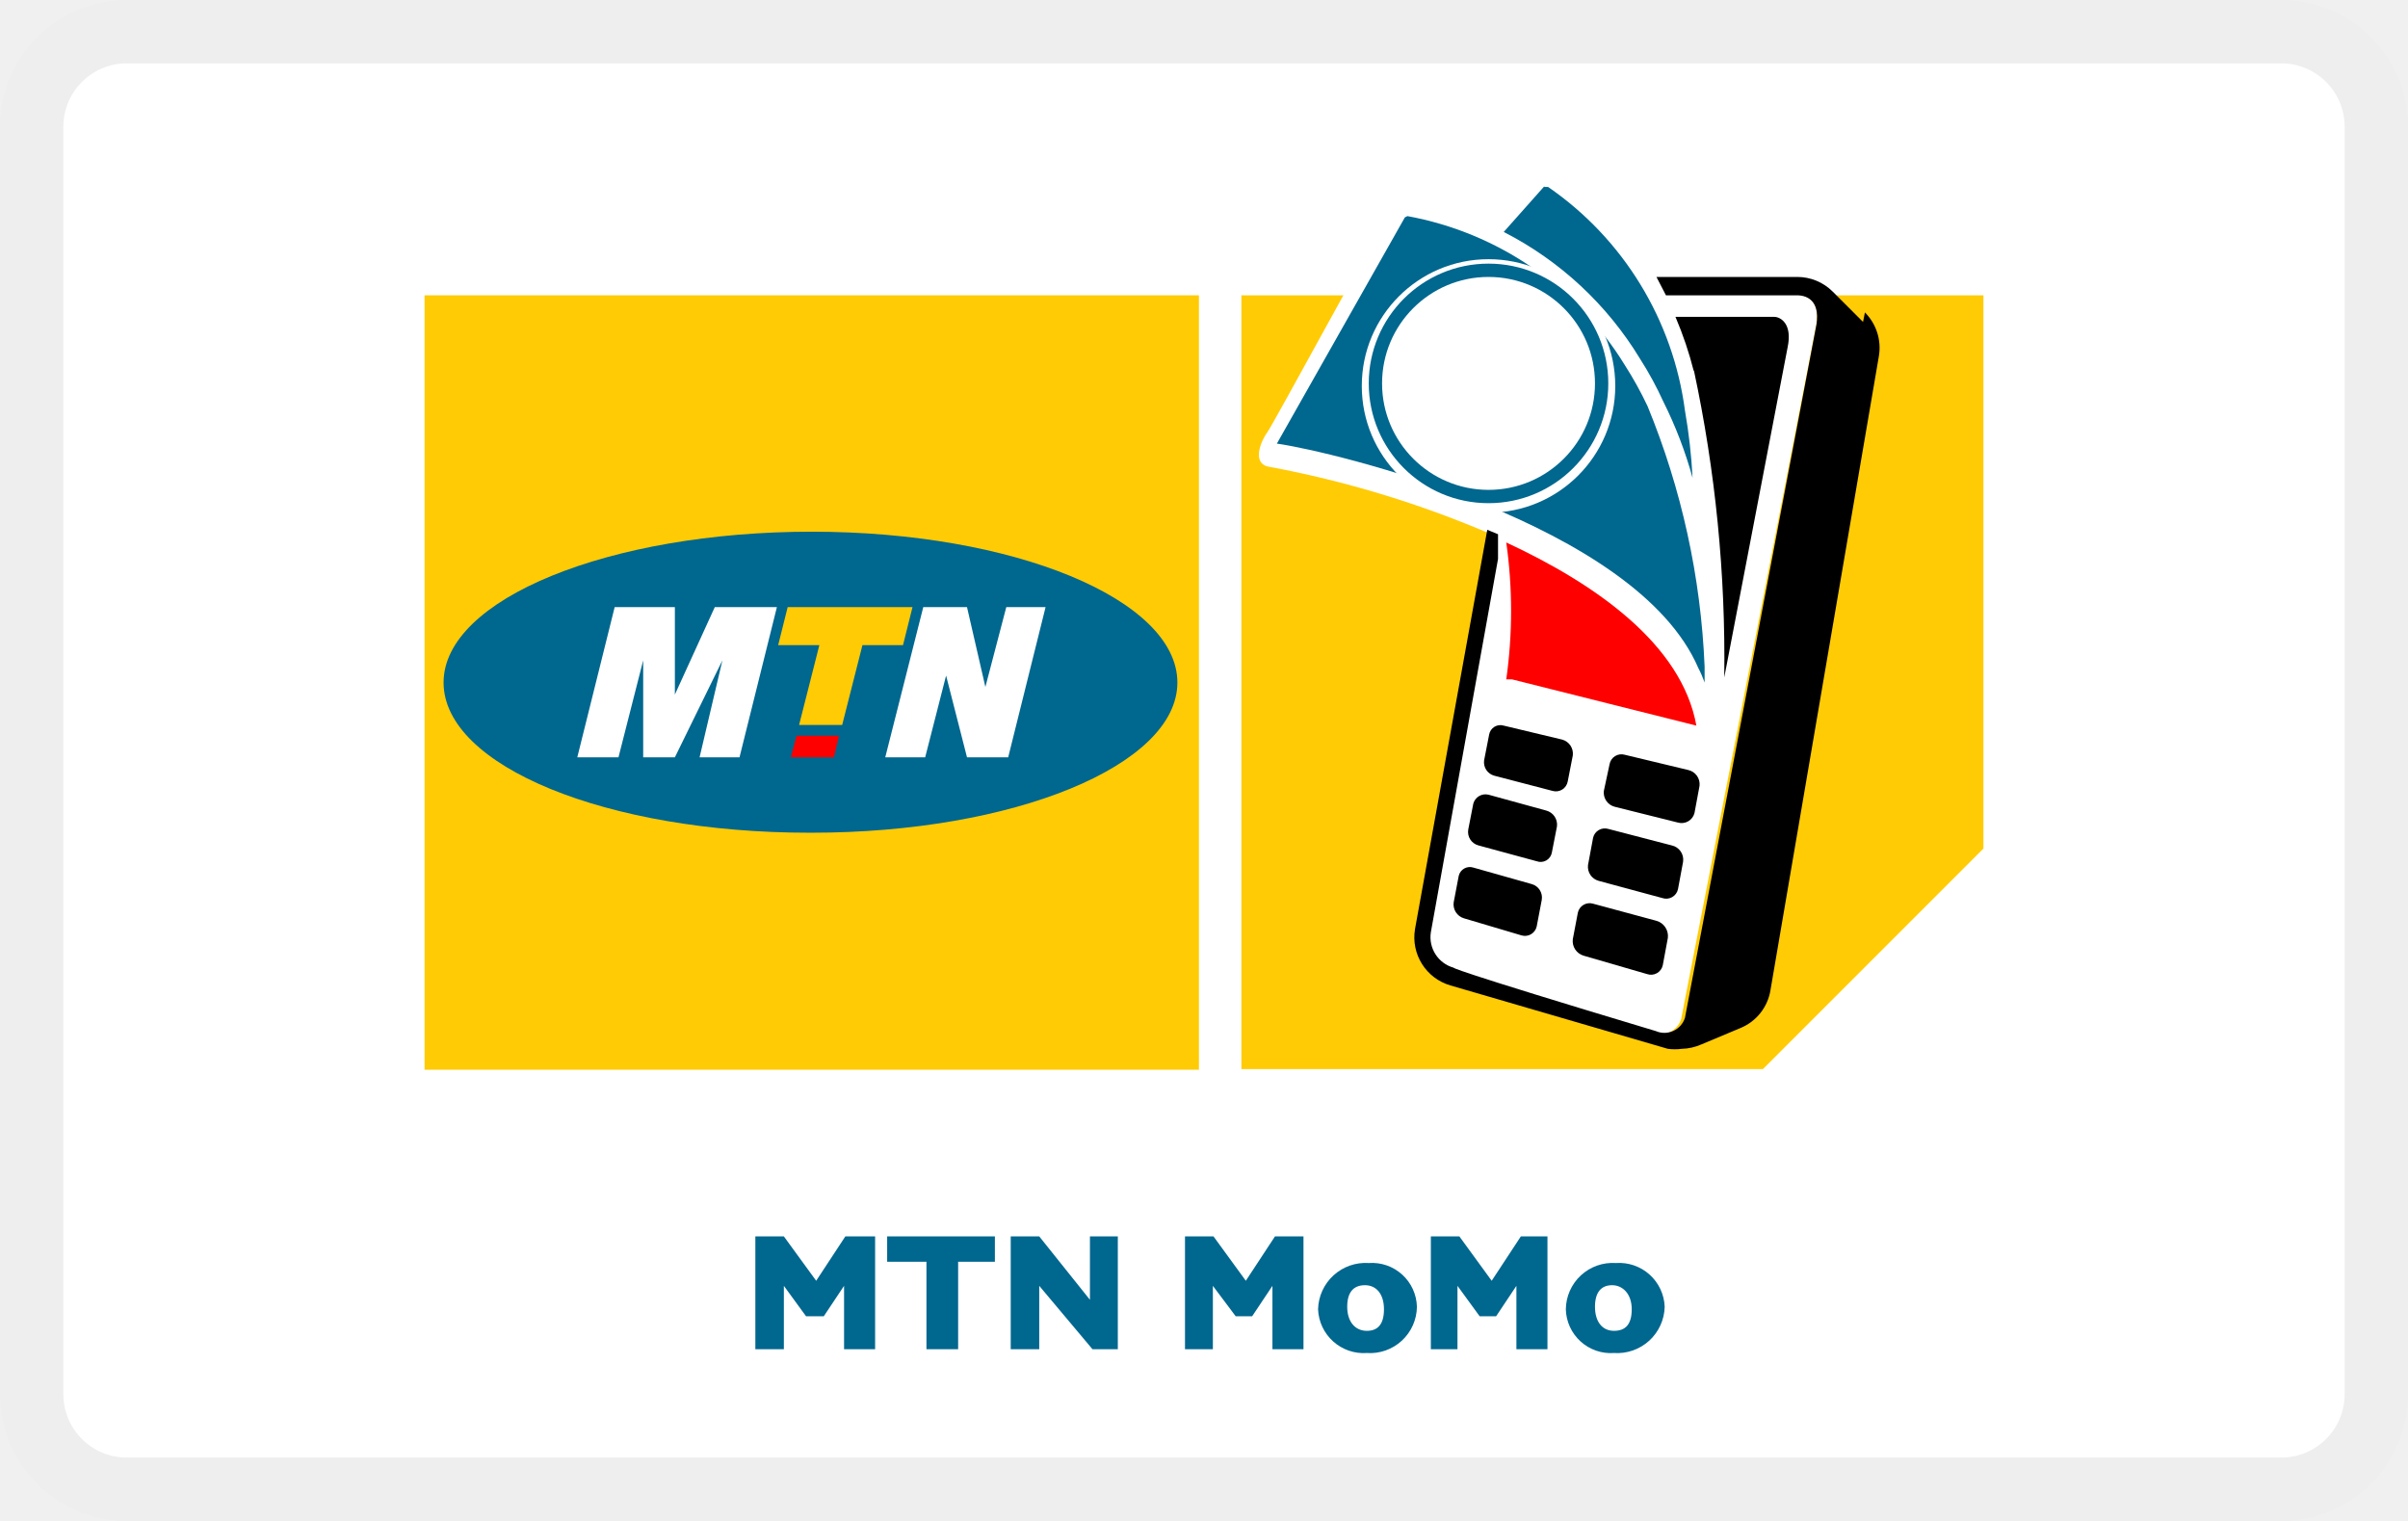
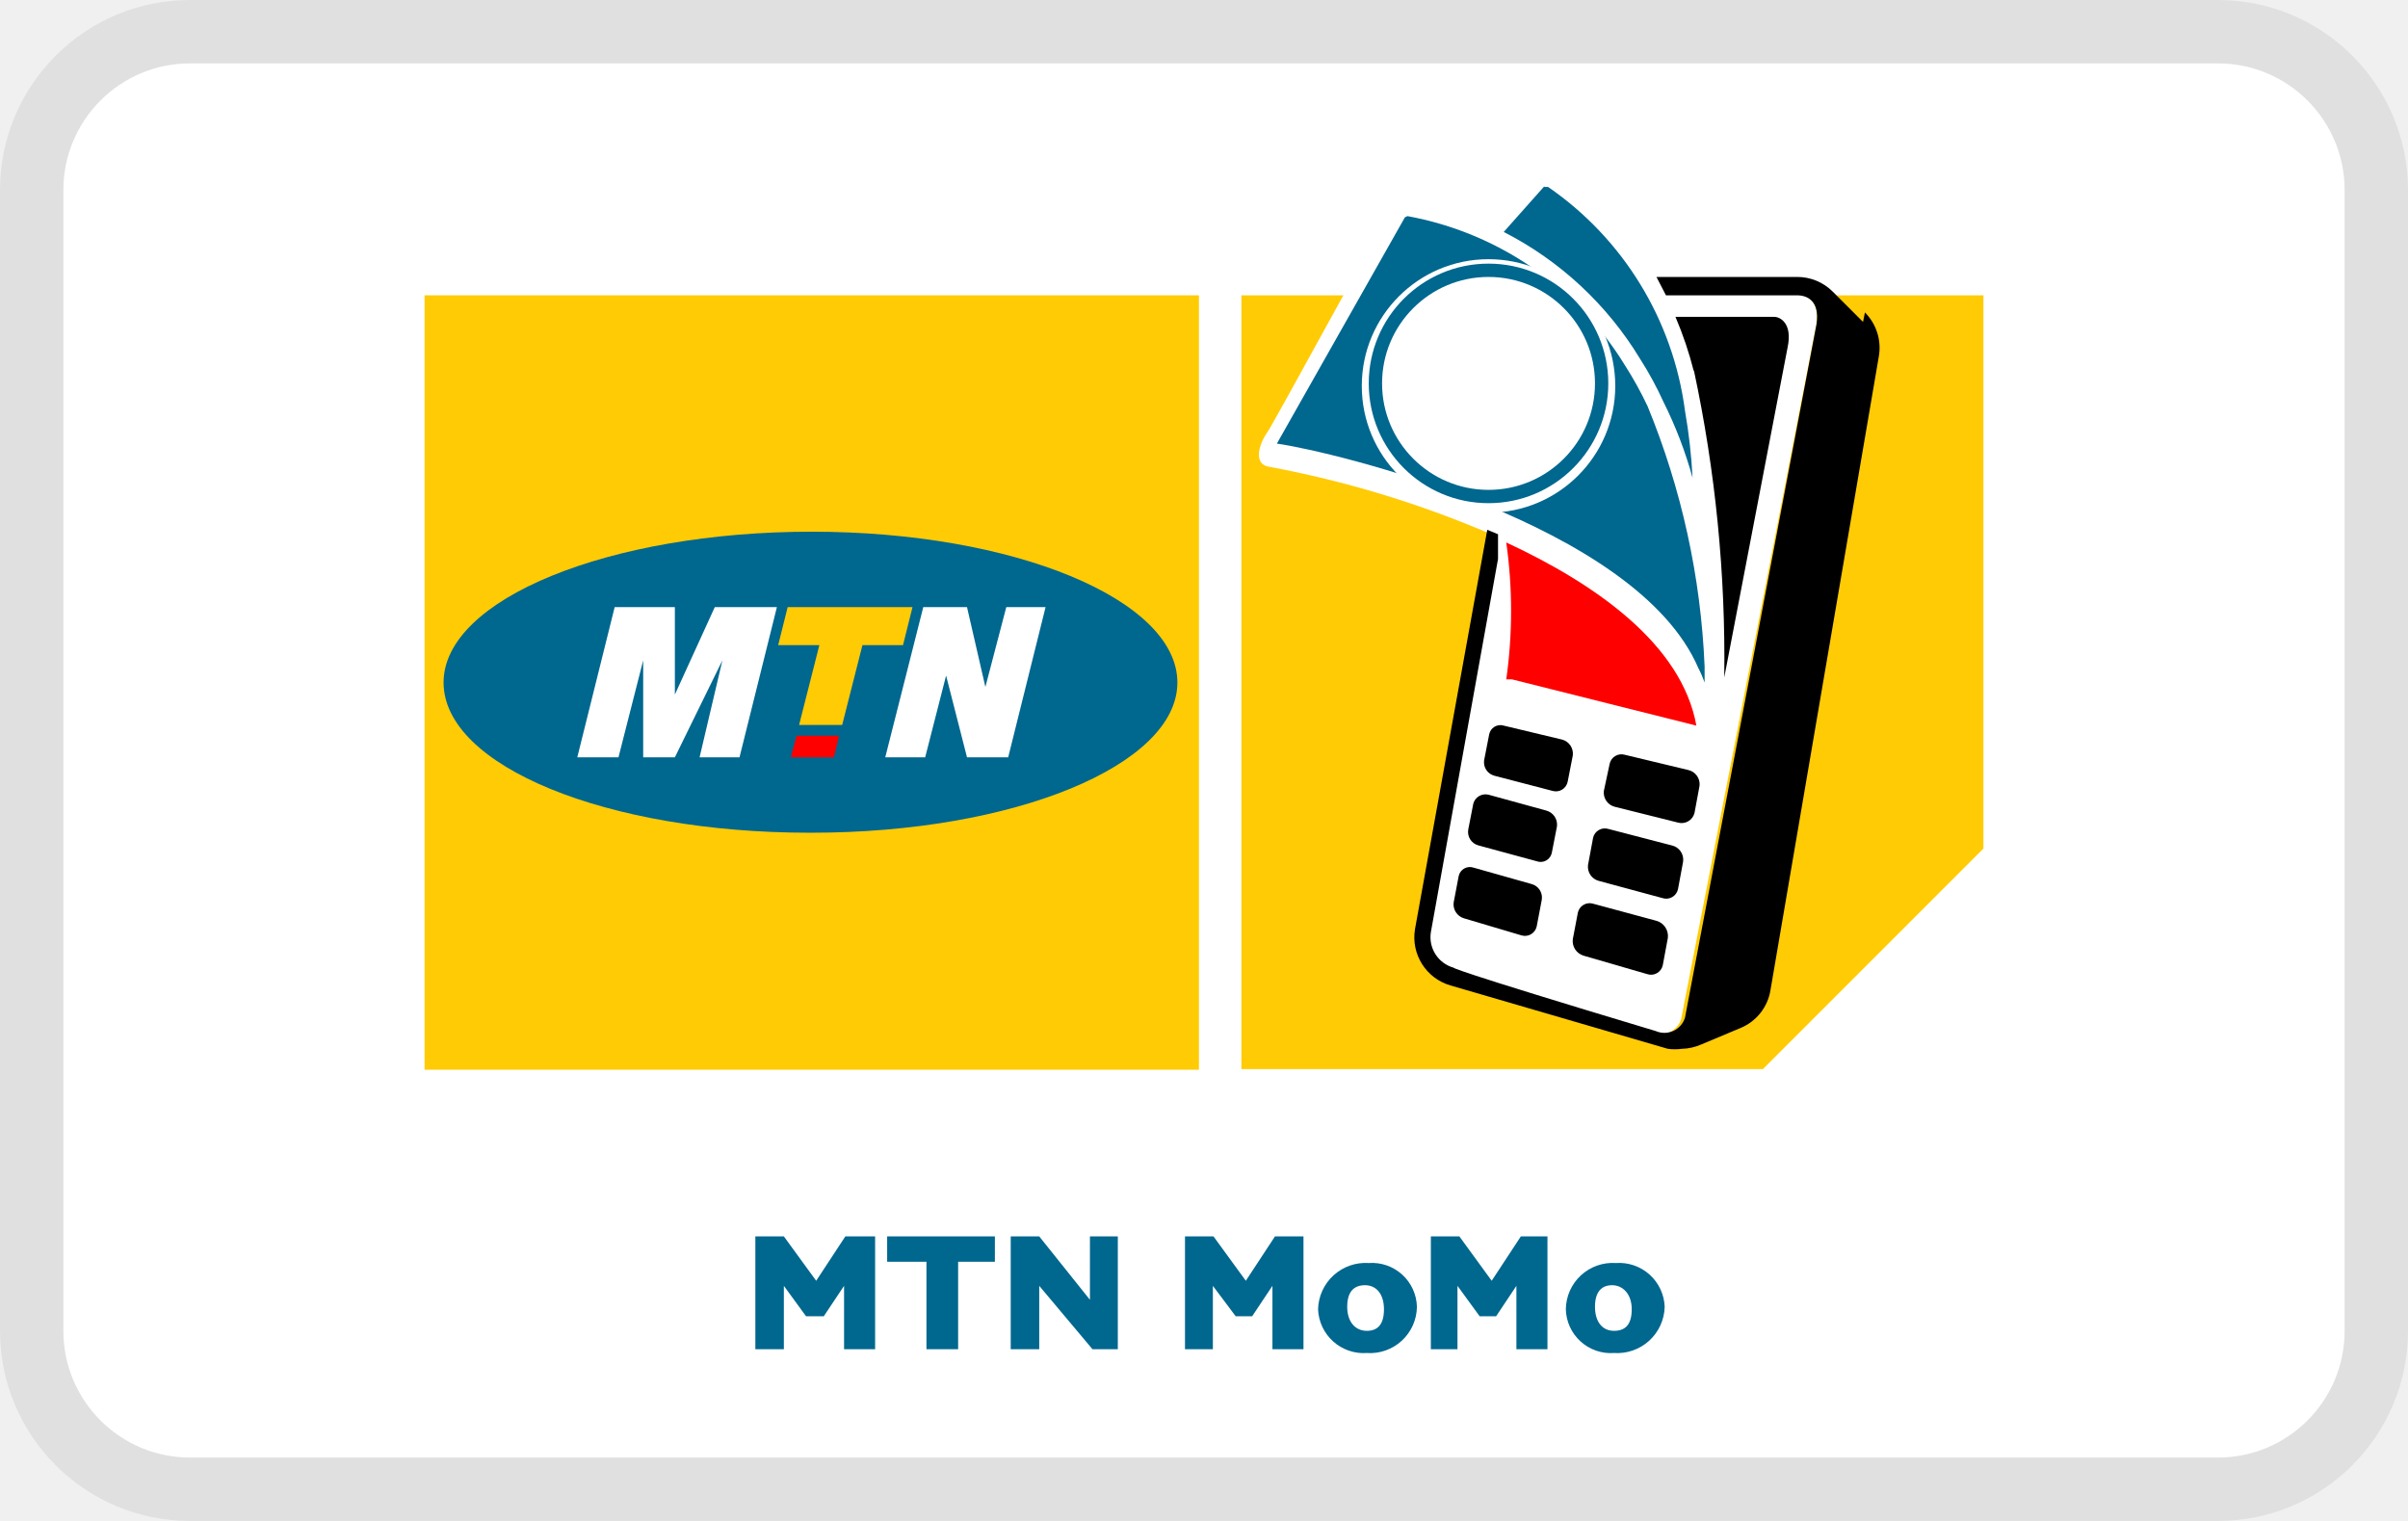
<svg xmlns="http://www.w3.org/2000/svg" viewBox="0 0 38 24" width="38" height="24" role="img" aria-labelledby="pi-mtn">
-   <defs>
-     <style>.a{fill:#fff}.c{fill:#00678f}.d{fill:#ffcb05}.e{fill:red}</style>
-   </defs>
-   <rect class="a" width="38" height="24" rx="2" />
-   <path d="M36 1a1 1 0 011 1v20a1 1 0 01-1 1H2a1 1 0 01-1-1V2a1 1 0 011-1h34m0-1H2a2 2 0 00-2 2v20a2 2 0 002 2h34a2 2 0 002-2V2a2 2 0 00-2-2z" opacity=".07" />
-   <path class="c" d="M25.47 21c-.19 0-.3-.15-.3-.38s.1-.34.27-.34.31.14.31.38-.1.34-.28.34m0 .35a.75.75 0 00.8-.73.72.72 0 00-.77-.69.74.74 0 00-.79.73.71.71 0 00.76.69M24 19.51l-.46.7-.51-.7h-.45v1.78H23v-1l.35.48h.26l.32-.48v1h.49v-1.78zM21.57 21c-.19 0-.31-.15-.31-.38s.1-.34.28-.34.3.14.3.38-.1.34-.27.34m0 .35a.74.74 0 00.79-.73.71.71 0 00-.76-.69.75.75 0 00-.8.73.72.72 0 00.77.69m-1.45-1.84l-.46.7-.51-.7h-.45v1.78h.44v-1l.36.48h.26l.32-.48v1h.49v-1.78zm-2.92 0v1l-.8-1h-.45v1.78h.45v-1l.84 1h.4v-1.78zm-2.58.4v1.38h.5v-1.38h.58v-.4H14v.4zm-1.28-.4l-.46.7-.51-.7h-.45v1.78h.45v-1l.35.48H13l.32-.48v1h.49v-1.78z" />
-   <path class="a" d="M32 13.4V4.66a.67.67 0 00-.7-.66H6v13.55h21.8a.64.64 0 00.48-.2l3.47-3.47a.67.67 0 00.2-.48" />
-   <path class="d" d="M31.3 4.66H19.59v12.21h8.23l3.48-3.48V4.66z" />
-   <path class="a" d="M28.36 4.65h-2.07a4.92 4.92 0 00-1.72-1.95.24.24 0 00-.14-.05.32.32 0 00-.26.1l-.7.79a6.09 6.09 0 00-1.23-.39s-.17 0-.24.08c-.21.33-1.91 3.47-2 3.59s-.25.47 0 .54a16.61 16.61 0 013.58 1.09v.39l-1.06 5.89a.5.5 0 00.36.56s-.14-.06 3.19 1a.34.34 0 00.46-.21l2.12-10.89c.1-.44-.12-.53-.29-.54" />
-   <path class="d" d="M6.7 4.66h12.22v12.22H6.7z" />
-   <path class="c" d="M12.81 13.14c3.18 0 5.77-1.06 5.77-2.37S16 8.39 12.81 8.39 7 9.45 7 10.77s2.58 2.37 5.77 2.37" />
-   <path class="d" d="M14.25 10.18l.15-.6h-1.97l-.15.6h.65l-.32 1.26h.68l.32-1.26h.64z" />
-   <path class="a" d="M12.26 9.58h-.98l-.63 1.38V9.58H9.7l-.59 2.37h.65l.39-1.53v1.53h.5l.75-1.53-.36 1.53h.63l.59-2.37zm4.24 0h-.62l-.33 1.26-.29-1.26h-.69l-.6 2.37h.63l.33-1.29.33 1.29h.65l.59-2.37z" />
-   <path class="e" d="M12.57 11.61l-.09.34h.68l.08-.34h-.67z" />
-   <path class="c" d="M24.37 2.94l-.64.72a5.38 5.38 0 012.15 2 5.45 5.45 0 01.37.68 6.63 6.63 0 01.46 1.2 8.8 8.8 0 00-.12-1.06 5.09 5.09 0 00-2.16-3.53h-.06" />
+   <path d="M35 0H3a3 3 0 00-3 3v18a3 3 0 003 3h32a3 3 0 003-3V3a3 3 0 00-3-3z" style="isolation:isolate" opacity=".07" />
+   <path d="M35 1a2 2 0 012 2v18a2 2 0 01-2 2H3a2 2 0 01-2-2V3a2 2 0 012-2h32" fill="#fff" />
+   <path d="M25.47 21c-.19 0-.3-.15-.3-.38s.1-.34.27-.34.31.14.31.38-.1.34-.28.34m0 .35a.75.75 0 00.8-.73.72.72 0 00-.77-.69.74.74 0 00-.79.73.71.71 0 00.76.69M24 19.51l-.46.7-.51-.7h-.45v1.78H23v-1l.35.48h.26l.32-.48v1h.49v-1.78zM21.57 21c-.19 0-.31-.15-.31-.38s.1-.34.28-.34.3.14.3.38-.1.34-.27.34m0 .35a.74.74 0 00.79-.73.71.71 0 00-.76-.69.75.75 0 00-.8.73.72.72 0 00.77.69m-1.45-1.84l-.46.7-.51-.7h-.45v1.78h.44v-1l.36.48h.26l.32-.48v1h.49v-1.78zm-2.92 0v1l-.8-1h-.45v1.78h.45v-1l.84 1h.4v-1.78zm-2.58.4v1.38h.5v-1.38h.58v-.4H14v.4zm-1.28-.4l-.46.7-.51-.7h-.45v1.78h.45v-1l.35.48H13l.32-.48v1h.49v-1.78z" fill="#00678f" />
+   <path d="M32 13.4V4.66a.67.67 0 00-.7-.66H6v13.55h21.8a.64.64 0 00.48-.2l3.47-3.47a.67.67 0 00.2-.48" fill="#fff" />
+   <path fill="#ffcb05" d="M31.3 4.66H19.59v12.21h8.23l3.48-3.48V4.66z" />
+   <path d="M28.36 4.65h-2.07a4.92 4.92 0 00-1.72-1.95.24.24 0 00-.14-.05.32.32 0 00-.26.1l-.7.79a6.09 6.09 0 00-1.23-.39s-.17 0-.24.08c-.21.33-1.91 3.47-2 3.59s-.25.47 0 .54a16.61 16.61 0 013.58 1.09v.39l-1.06 5.89a.5.5 0 00.36.56s-.14-.06 3.19 1a.34.34 0 00.46-.21l2.12-10.89c.1-.44-.12-.53-.29-.54" fill="#fff" />
+   <path fill="#ffcb05" d="M6.7 4.66h12.22v12.22H6.7z" />
+   <path d="M12.81 13.14c3.18 0 5.77-1.06 5.77-2.37S16 8.39 12.81 8.39 7 9.45 7 10.77s2.58 2.37 5.77 2.37" fill="#00678f" />
+   <path fill="#ffcb05" d="M14.25 10.18l.15-.6h-1.97l-.15.6h.65l-.32 1.26h.68l.32-1.26h.64z" />
+   <path fill="#fff" d="M12.26 9.58h-.98l-.63 1.38V9.58H9.7l-.59 2.37h.65l.39-1.53v1.53h.5l.75-1.53-.36 1.53h.63l.59-2.37zm4.24 0h-.62l-.33 1.26-.29-1.26h-.69l-.6 2.37h.63l.33-1.29.33 1.29h.65l.59-2.37z" />
+   <path fill="red" d="M12.57 11.61l-.09.34h.68l.08-.34h-.67z" />
+   <path d="M24.37 2.94l-.64.72a5.38 5.38 0 012.15 2 5.45 5.45 0 01.37.68 6.63 6.63 0 01.46 1.2 8.8 8.8 0 00-.12-1.06 5.09 5.09 0 00-2.16-3.53h-.06" fill="#00678f" />
  <path d="M26.73 5.84a21.7 21.7 0 01.48 4.85l1-5.21C28.29 5.1 28.09 5 28 5h-1.56a5.79 5.79 0 01.29.86" />
-   <path class="e" d="M23.86 10.72l2.91.73c-.23-1.28-1.58-2.23-3-2.89a7.72 7.72 0 010 2.16" />
+   <path d="M23.86 10.72l2.91.73c-.23-1.28-1.58-2.23-3-2.89a7.72 7.72 0 010 2.16" fill="red" />
  <path d="M29.4 5.08l-.48-.48a.79.79 0 00-.56-.23h-2.22l.15.29h2.07c.17 0 .39.1.29.54l-2.06 10.86a.34.34 0 01-.46.21c-3.33-1-3.19-1-3.19-1a.5.5 0 01-.36-.56l1.06-5.89v-.39l-.17-.07-1.14 6.3a.79.79 0 00.56.89l3.43 1a.85.85 0 00.22 0 .82.82 0 00.31-.07l.62-.26a.78.78 0 00.47-.6l1.71-10a.79.79 0 00-.22-.69" />
  <path d="M25.31 12.48a.23.23 0 00.17.25l1 .25a.21.21 0 00.26-.15l.08-.43a.23.23 0 00-.18-.25l-1-.24a.19.19 0 00-.24.15zM23.42 12a.22.22 0 00.16.24l.92.24a.19.19 0 00.24-.15l.08-.41a.23.23 0 00-.17-.25l-.92-.22a.18.18 0 00-.23.14zm1.64 1.65a.23.23 0 00.17.25l1 .27a.19.19 0 00.25-.14l.08-.43a.23.23 0 00-.18-.26l-1-.26a.19.19 0 00-.24.14zm-1.89-.56a.22.22 0 00.16.25l.92.25a.18.18 0 00.24-.14l.08-.41a.23.23 0 00-.17-.25l-.91-.25a.2.2 0 00-.24.14zm1.65 1.73a.24.24 0 00.17.26l1 .29a.19.19 0 00.25-.14l.08-.43a.25.25 0 00-.18-.27l-1-.27a.19.19 0 00-.24.14zm-1.88-.58a.23.23 0 00.16.25l.91.27a.19.19 0 00.24-.14l.08-.42a.22.22 0 00-.16-.25l-.92-.26a.18.18 0 00-.23.13z" />
-   <path class="c" d="M22.17 3.43L20.15 7c.86.12 5.67 1.26 6.65 3.54a1.74 1.74 0 01.1.23v-.25a12.14 12.14 0 00-.9-4.11 5.75 5.75 0 00-.36-.65 5.1 5.1 0 00-3.43-2.35" />
-   <path class="a" d="M23.49 8.09a2 2 0 10-2-2 2 2 0 002 2" />
-   <path class="c" d="M25.17 6.05a1.68 1.68 0 11-1.68-1.68 1.68 1.68 0 011.68 1.68m.21 0a1.89 1.89 0 10-1.89 1.89 1.89 1.89 0 001.89-1.89" />
+   <path d="M22.17 3.43L20.15 7c.86.12 5.67 1.26 6.65 3.54a1.74 1.74 0 01.1.23v-.25a12.14 12.14 0 00-.9-4.11 5.75 5.75 0 00-.36-.65 5.1 5.1 0 00-3.43-2.35" fill="#00678f" />
+   <path d="M23.49 8.09a2 2 0 10-2-2 2 2 0 002 2" fill="#fff" />
+   <path d="M25.17 6.05a1.68 1.68 0 11-1.68-1.68 1.68 1.68 0 011.68 1.68m.21 0a1.89 1.89 0 10-1.89 1.89 1.89 1.89 0 001.89-1.89" fill="#00678f" />
</svg>
